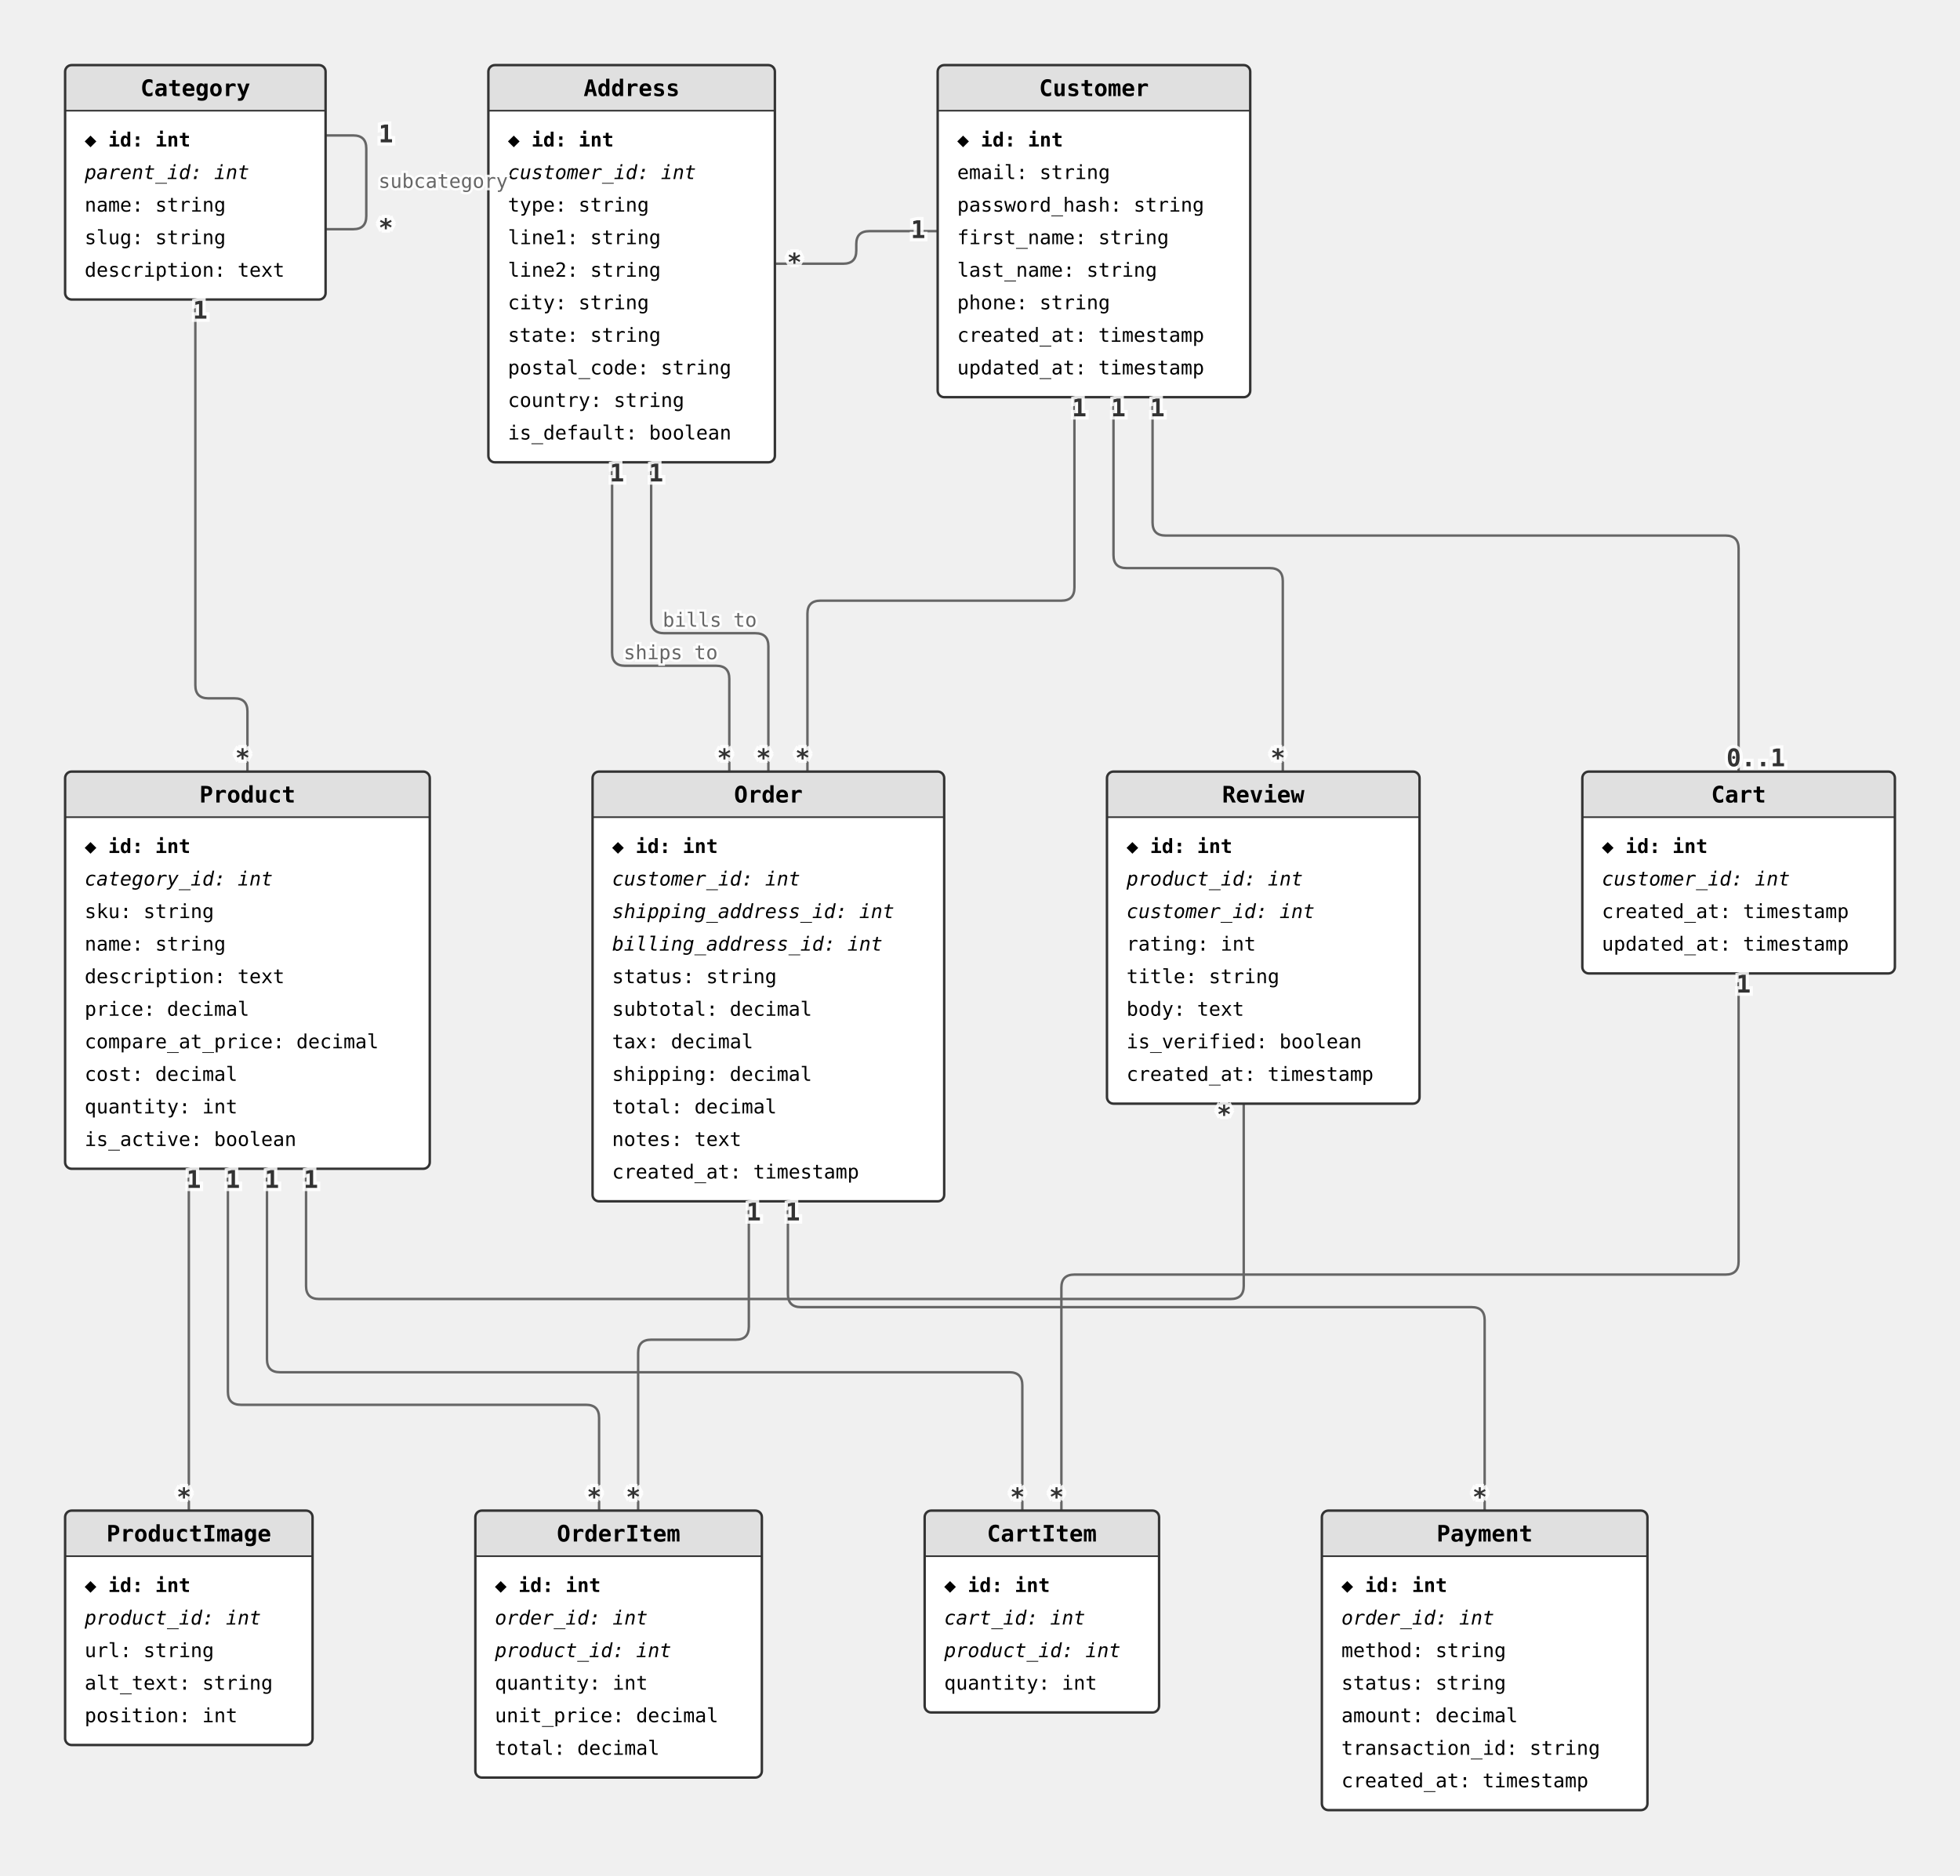
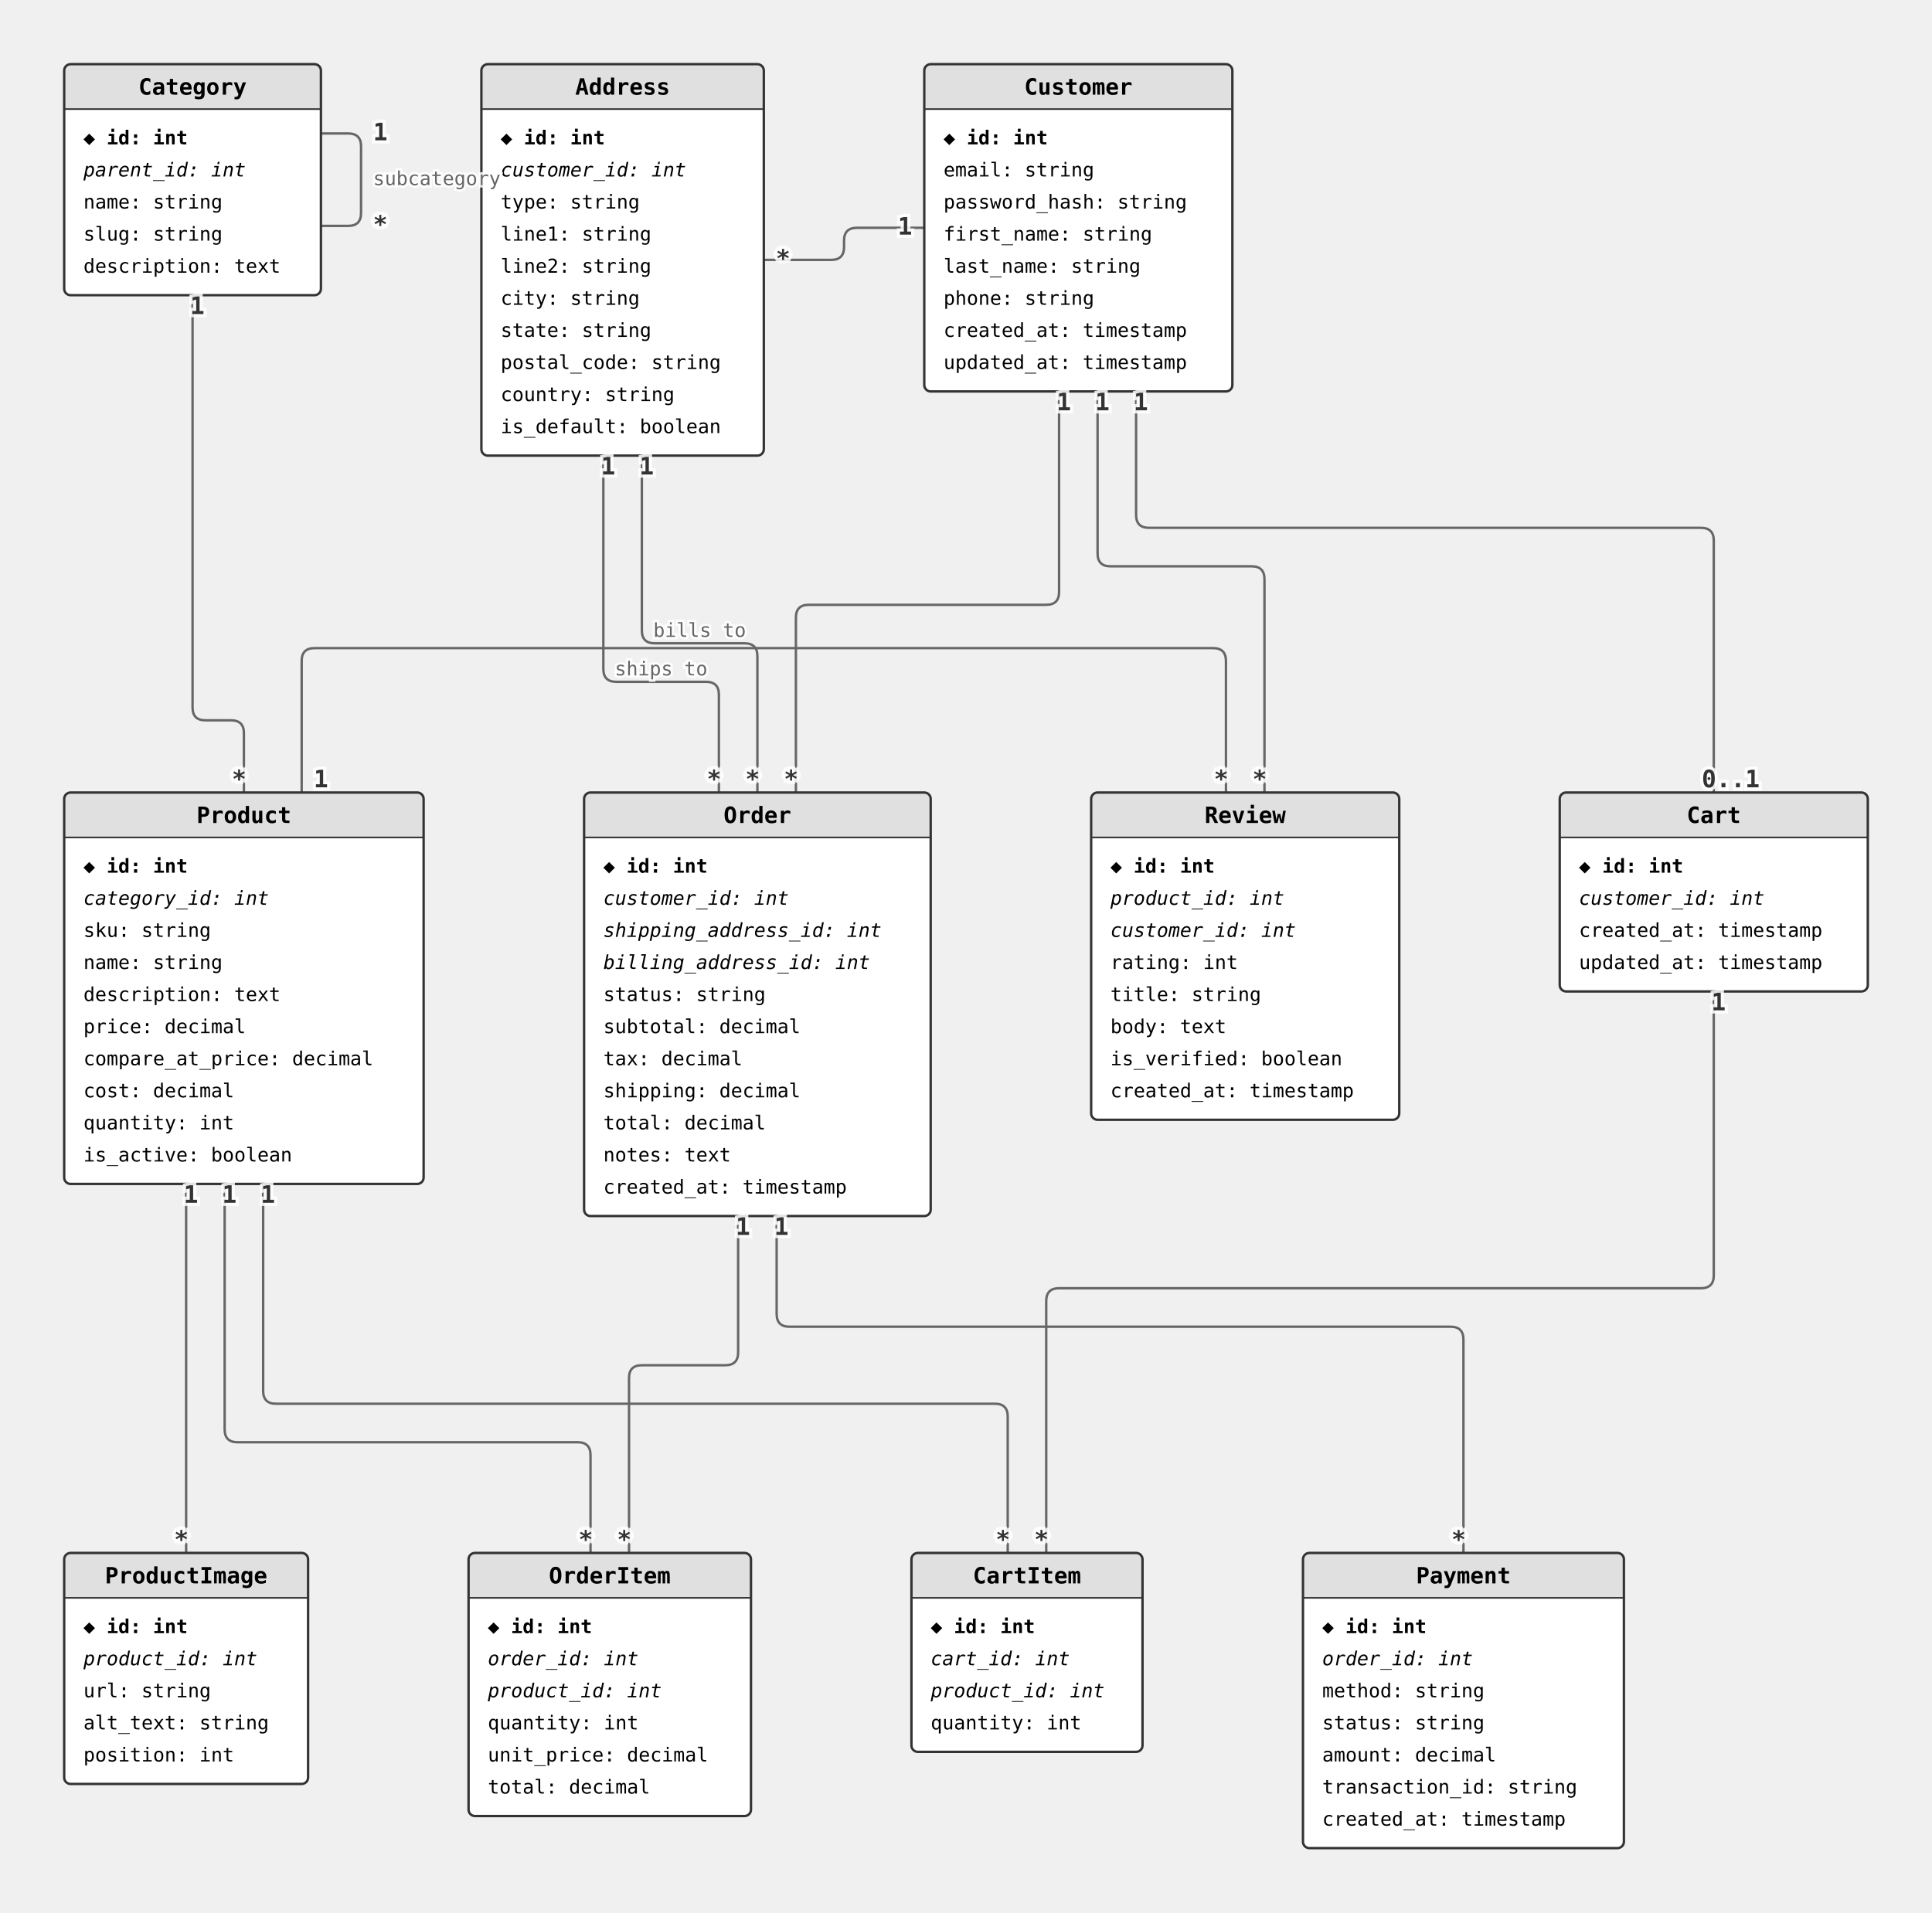
- <svg xmlns="http://www.w3.org/2000/svg" width="1204" height="1152" viewBox="0 0 1204 1152">
+ <svg xmlns="http://www.w3.org/2000/svg" width="1204" height="1192" viewBox="0 0 1204 1192">
  <style>
  .entity-bg { fill: #fff; }
  .entity-header { fill: #e0e0e0; }
  .entity-border { fill: none; stroke: #333; stroke-width: 1.5; }
  .entity-name { font-family: monospace; font-size: 14px; font-weight: bold; }
  .column-text { font-family: monospace; font-size: 12px; }
  .pk { font-weight: bold; }
  .fk { font-style: italic; }
  .edge { stroke: #666; stroke-width: 1.5; fill: none; }
  .edge-label { font-family: monospace; font-size: 12px; fill: #666; paint-order: stroke; stroke: rgba(255,255,255,0.85); stroke-width: 3px; }
  .cardinality { font-family: monospace; font-size: 15px; font-weight: bold; fill: #333; paint-order: stroke; stroke: rgba(255,255,255,0.85); stroke-width: 4px; }
</style>
  <path class="edge" d="M 576 142 L 534 142 Q 526 142 526 150 L 526 154 Q 526 162 518 162 L 476 162" />
-   <path class="edge" d="M 708 244 L 708 321 Q 708 329 716 329 L 1060 329 Q 1068 329 1068 337 L 1068 474" />
-   <path class="edge" d="M 660 244 L 660 361 Q 660 369 652 369 L 504 369 Q 496 369 496 377 L 496 474" />
-   <path class="edge" d="M 684 244 L 684 341 Q 684 349 692 349 L 780 349 Q 788 349 788 357 L 788 474" />
+   <path class="edge" d="M 708 244 L 708 321 Q 708 329 716 329 L 1060 329 Q 1068 329 1068 337 L 1068 494" />
+   <path class="edge" d="M 660 244 L 660 369 Q 660 377 652 377 L 504 377 Q 496 377 496 385 L 496 494" />
+   <path class="edge" d="M 684 244 L 684 345 Q 684 353 692 353 L 780 353 Q 788 353 788 361 L 788 494" />
  <path class="edge" d="M 200 83.2 L 217 83.2 Q 225 83.2 225 91.2 L 225 132.8 Q 225 140.8 217 140.8 L 200 140.8" />
-   <path class="edge" d="M 120 184 L 120 421 Q 120 429 128 429 L 144 429 Q 152 429 152 437 L 152 474" />
-   <path class="edge" d="M 116 718 L 116 883 L 116 883 L 116 928" />
-   <path class="edge" d="M 164 718 L 164 835 Q 164 843 172 843 L 620 843 Q 628 843 628 851 L 628 928" />
-   <path class="edge" d="M 140 718 L 140 855 Q 140 863 148 863 L 360 863 Q 368 863 368 871 L 368 928" />
-   <path class="edge" d="M 188 718 L 188 790 Q 188 798 196 798 L 756 798 Q 764 798 764 790 L 764 678" />
-   <path class="edge" d="M 1068 598 L 1068 775 Q 1068 783 1060 783 L 660 783 Q 652 783 652 791 L 652 928" />
-   <path class="edge" d="M 460 738 L 460 815 Q 460 823 452 823 L 400 823 Q 392 823 392 831 L 392 928" />
-   <path class="edge" d="M 484 738 L 484 795 Q 484 803 492 803 L 904 803 Q 912 803 912 811 L 912 928" />
-   <path class="edge" d="M 376 284 L 376 401 Q 376 409 384 409 L 440 409 Q 448 409 448 417 L 448 474" />
-   <path class="edge" d="M 400 284 L 400 381 Q 400 389 408 389 L 464 389 Q 472 389 472 397 L 472 474" />
+   <path class="edge" d="M 120 184 L 120 441 Q 120 449 128 449 L 144 449 Q 152 449 152 457 L 152 494" />
+   <path class="edge" d="M 116 738 L 116 923 L 116 923 L 116 968" />
+   <path class="edge" d="M 164 738 L 164 867 Q 164 875 172 875 L 620 875 Q 628 875 628 883 L 628 968" />
+   <path class="edge" d="M 140 738 L 140 891 Q 140 899 148 899 L 360 899 Q 368 899 368 907 L 368 968" />
+   <path class="edge" d="M 188 494 L 188 412 Q 188 404 196 404 L 756 404 Q 764 404 764 412 L 764 494" />
+   <path class="edge" d="M 1068 618 L 1068 795 Q 1068 803 1060 803 L 660 803 Q 652 803 652 811 L 652 968" />
+   <path class="edge" d="M 460 758 L 460 843 Q 460 851 452 851 L 400 851 Q 392 851 392 859 L 392 968" />
+   <path class="edge" d="M 484 758 L 484 819 Q 484 827 492 827 L 904 827 Q 912 827 912 835 L 912 968" />
+   <path class="edge" d="M 376 284 L 376 417 Q 376 425 384 425 L 440 425 Q 448 425 448 433 L 448 494" />
+   <path class="edge" d="M 400 284 L 400 393 Q 400 401 408 401 L 464 401 Q 472 401 472 409 L 472 494" />
  <rect class="entity-bg" x="40" y="40" width="160" height="144" rx="4" />
  <rect class="entity-header" x="40" y="40" width="160" height="28" rx="4" />
  <rect class="entity-header" x="40" y="64" width="160" height="4" />
  <text class="entity-name" x="120" y="59" text-anchor="middle">Category</text>
  <line x1="40" y1="68" x2="200" y2="68" stroke="#333" stroke-width="1" />
  <text class="column-text pk" x="52" y="90">◆ id: int</text>
  <text class="column-text fk" x="52" y="110">  parent_id: int</text>
  <text class="column-text" x="52" y="130">  name: string</text>
  <text class="column-text" x="52" y="150">  slug: string</text>
  <text class="column-text" x="52" y="170">  description: text</text>
  <rect class="entity-border" x="40" y="40" width="160" height="144" rx="4" />
  <rect class="entity-bg" x="300" y="40" width="176" height="244" rx="4" />
  <rect class="entity-header" x="300" y="40" width="176" height="28" rx="4" />
  <rect class="entity-header" x="300" y="64" width="176" height="4" />
  <text class="entity-name" x="388" y="59" text-anchor="middle">Address</text>
  <line x1="300" y1="68" x2="476" y2="68" stroke="#333" stroke-width="1" />
  <text class="column-text pk" x="312" y="90">◆ id: int</text>
  <text class="column-text fk" x="312" y="110">  customer_id: int</text>
  <text class="column-text" x="312" y="130">  type: string</text>
  <text class="column-text" x="312" y="150">  line1: string</text>
  <text class="column-text" x="312" y="170">  line2: string</text>
  <text class="column-text" x="312" y="190">  city: string</text>
  <text class="column-text" x="312" y="210">  state: string</text>
  <text class="column-text" x="312" y="230">  postal_code: string</text>
  <text class="column-text" x="312" y="250">  country: string</text>
  <text class="column-text" x="312" y="270">  is_default: boolean</text>
  <rect class="entity-border" x="300" y="40" width="176" height="244" rx="4" />
  <rect class="entity-bg" x="576" y="40" width="192" height="204" rx="4" />
  <rect class="entity-header" x="576" y="40" width="192" height="28" rx="4" />
  <rect class="entity-header" x="576" y="64" width="192" height="4" />
  <text class="entity-name" x="672" y="59" text-anchor="middle">Customer</text>
  <line x1="576" y1="68" x2="768" y2="68" stroke="#333" stroke-width="1" />
  <text class="column-text pk" x="588" y="90">◆ id: int</text>
  <text class="column-text" x="588" y="110">  email: string</text>
  <text class="column-text" x="588" y="130">  password_hash: string</text>
  <text class="column-text" x="588" y="150">  first_name: string</text>
  <text class="column-text" x="588" y="170">  last_name: string</text>
  <text class="column-text" x="588" y="190">  phone: string</text>
  <text class="column-text" x="588" y="210">  created_at: timestamp</text>
  <text class="column-text" x="588" y="230">  updated_at: timestamp</text>
  <rect class="entity-border" x="576" y="40" width="192" height="204" rx="4" />
-   <rect class="entity-bg" x="40" y="474" width="224" height="244" rx="4" />
-   <rect class="entity-header" x="40" y="474" width="224" height="28" rx="4" />
-   <rect class="entity-header" x="40" y="498" width="224" height="4" />
-   <text class="entity-name" x="152" y="493" text-anchor="middle">Product</text>
-   <line x1="40" y1="502" x2="264" y2="502" stroke="#333" stroke-width="1" />
-   <text class="column-text pk" x="52" y="524">◆ id: int</text>
-   <text class="column-text fk" x="52" y="544">  category_id: int</text>
-   <text class="column-text" x="52" y="564">  sku: string</text>
-   <text class="column-text" x="52" y="584">  name: string</text>
-   <text class="column-text" x="52" y="604">  description: text</text>
-   <text class="column-text" x="52" y="624">  price: decimal</text>
-   <text class="column-text" x="52" y="644">  compare_at_price: decimal</text>
-   <text class="column-text" x="52" y="664">  cost: decimal</text>
-   <text class="column-text" x="52" y="684">  quantity: int</text>
-   <text class="column-text" x="52" y="704">  is_active: boolean</text>
-   <rect class="entity-border" x="40" y="474" width="224" height="244" rx="4" />
-   <rect class="entity-bg" x="364" y="474" width="216" height="264" rx="4" />
-   <rect class="entity-header" x="364" y="474" width="216" height="28" rx="4" />
-   <rect class="entity-header" x="364" y="498" width="216" height="4" />
-   <text class="entity-name" x="472" y="493" text-anchor="middle">Order</text>
-   <line x1="364" y1="502" x2="580" y2="502" stroke="#333" stroke-width="1" />
-   <text class="column-text pk" x="376" y="524">◆ id: int</text>
-   <text class="column-text fk" x="376" y="544">  customer_id: int</text>
-   <text class="column-text fk" x="376" y="564">  shipping_address_id: int</text>
-   <text class="column-text fk" x="376" y="584">  billing_address_id: int</text>
-   <text class="column-text" x="376" y="604">  status: string</text>
-   <text class="column-text" x="376" y="624">  subtotal: decimal</text>
-   <text class="column-text" x="376" y="644">  tax: decimal</text>
-   <text class="column-text" x="376" y="664">  shipping: decimal</text>
-   <text class="column-text" x="376" y="684">  total: decimal</text>
-   <text class="column-text" x="376" y="704">  notes: text</text>
-   <text class="column-text" x="376" y="724">  created_at: timestamp</text>
-   <rect class="entity-border" x="364" y="474" width="216" height="264" rx="4" />
-   <rect class="entity-bg" x="680" y="474" width="192" height="204" rx="4" />
-   <rect class="entity-header" x="680" y="474" width="192" height="28" rx="4" />
-   <rect class="entity-header" x="680" y="498" width="192" height="4" />
-   <text class="entity-name" x="776" y="493" text-anchor="middle">Review</text>
-   <line x1="680" y1="502" x2="872" y2="502" stroke="#333" stroke-width="1" />
-   <text class="column-text pk" x="692" y="524">◆ id: int</text>
-   <text class="column-text fk" x="692" y="544">  product_id: int</text>
-   <text class="column-text fk" x="692" y="564">  customer_id: int</text>
-   <text class="column-text" x="692" y="584">  rating: int</text>
-   <text class="column-text" x="692" y="604">  title: string</text>
-   <text class="column-text" x="692" y="624">  body: text</text>
-   <text class="column-text" x="692" y="644">  is_verified: boolean</text>
-   <text class="column-text" x="692" y="664">  created_at: timestamp</text>
-   <rect class="entity-border" x="680" y="474" width="192" height="204" rx="4" />
-   <rect class="entity-bg" x="972" y="474" width="192" height="124" rx="4" />
-   <rect class="entity-header" x="972" y="474" width="192" height="28" rx="4" />
-   <rect class="entity-header" x="972" y="498" width="192" height="4" />
-   <text class="entity-name" x="1068" y="493" text-anchor="middle">Cart</text>
-   <line x1="972" y1="502" x2="1164" y2="502" stroke="#333" stroke-width="1" />
-   <text class="column-text pk" x="984" y="524">◆ id: int</text>
-   <text class="column-text fk" x="984" y="544">  customer_id: int</text>
-   <text class="column-text" x="984" y="564">  created_at: timestamp</text>
-   <text class="column-text" x="984" y="584">  updated_at: timestamp</text>
-   <rect class="entity-border" x="972" y="474" width="192" height="124" rx="4" />
-   <rect class="entity-bg" x="40" y="928" width="152" height="144" rx="4" />
-   <rect class="entity-header" x="40" y="928" width="152" height="28" rx="4" />
-   <rect class="entity-header" x="40" y="952" width="152" height="4" />
-   <text class="entity-name" x="116" y="947" text-anchor="middle">ProductImage</text>
-   <line x1="40" y1="956" x2="192" y2="956" stroke="#333" stroke-width="1" />
-   <text class="column-text pk" x="52" y="978">◆ id: int</text>
-   <text class="column-text fk" x="52" y="998">  product_id: int</text>
-   <text class="column-text" x="52" y="1018">  url: string</text>
-   <text class="column-text" x="52" y="1038">  alt_text: string</text>
-   <text class="column-text" x="52" y="1058">  position: int</text>
-   <rect class="entity-border" x="40" y="928" width="152" height="144" rx="4" />
-   <rect class="entity-bg" x="292" y="928" width="176" height="164" rx="4" />
-   <rect class="entity-header" x="292" y="928" width="176" height="28" rx="4" />
-   <rect class="entity-header" x="292" y="952" width="176" height="4" />
-   <text class="entity-name" x="380" y="947" text-anchor="middle">OrderItem</text>
-   <line x1="292" y1="956" x2="468" y2="956" stroke="#333" stroke-width="1" />
-   <text class="column-text pk" x="304" y="978">◆ id: int</text>
-   <text class="column-text fk" x="304" y="998">  order_id: int</text>
-   <text class="column-text fk" x="304" y="1018">  product_id: int</text>
-   <text class="column-text" x="304" y="1038">  quantity: int</text>
-   <text class="column-text" x="304" y="1058">  unit_price: decimal</text>
-   <text class="column-text" x="304" y="1078">  total: decimal</text>
-   <rect class="entity-border" x="292" y="928" width="176" height="164" rx="4" />
-   <rect class="entity-bg" x="568" y="928" width="144" height="124" rx="4" />
-   <rect class="entity-header" x="568" y="928" width="144" height="28" rx="4" />
-   <rect class="entity-header" x="568" y="952" width="144" height="4" />
-   <text class="entity-name" x="640" y="947" text-anchor="middle">CartItem</text>
-   <line x1="568" y1="956" x2="712" y2="956" stroke="#333" stroke-width="1" />
-   <text class="column-text pk" x="580" y="978">◆ id: int</text>
-   <text class="column-text fk" x="580" y="998">  cart_id: int</text>
-   <text class="column-text fk" x="580" y="1018">  product_id: int</text>
-   <text class="column-text" x="580" y="1038">  quantity: int</text>
-   <rect class="entity-border" x="568" y="928" width="144" height="124" rx="4" />
-   <rect class="entity-bg" x="812" y="928" width="200" height="184" rx="4" />
-   <rect class="entity-header" x="812" y="928" width="200" height="28" rx="4" />
-   <rect class="entity-header" x="812" y="952" width="200" height="4" />
-   <text class="entity-name" x="912" y="947" text-anchor="middle">Payment</text>
-   <line x1="812" y1="956" x2="1012" y2="956" stroke="#333" stroke-width="1" />
-   <text class="column-text pk" x="824" y="978">◆ id: int</text>
-   <text class="column-text fk" x="824" y="998">  order_id: int</text>
-   <text class="column-text" x="824" y="1018">  method: string</text>
-   <text class="column-text" x="824" y="1038">  status: string</text>
-   <text class="column-text" x="824" y="1058">  amount: decimal</text>
-   <text class="column-text" x="824" y="1078">  transaction_id: string</text>
-   <text class="column-text" x="824" y="1098">  created_at: timestamp</text>
-   <rect class="entity-border" x="812" y="928" width="200" height="184" rx="4" />
+   <rect class="entity-bg" x="40" y="494" width="224" height="244" rx="4" />
+   <rect class="entity-header" x="40" y="494" width="224" height="28" rx="4" />
+   <rect class="entity-header" x="40" y="518" width="224" height="4" />
+   <text class="entity-name" x="152" y="513" text-anchor="middle">Product</text>
+   <line x1="40" y1="522" x2="264" y2="522" stroke="#333" stroke-width="1" />
+   <text class="column-text pk" x="52" y="544">◆ id: int</text>
+   <text class="column-text fk" x="52" y="564">  category_id: int</text>
+   <text class="column-text" x="52" y="584">  sku: string</text>
+   <text class="column-text" x="52" y="604">  name: string</text>
+   <text class="column-text" x="52" y="624">  description: text</text>
+   <text class="column-text" x="52" y="644">  price: decimal</text>
+   <text class="column-text" x="52" y="664">  compare_at_price: decimal</text>
+   <text class="column-text" x="52" y="684">  cost: decimal</text>
+   <text class="column-text" x="52" y="704">  quantity: int</text>
+   <text class="column-text" x="52" y="724">  is_active: boolean</text>
+   <rect class="entity-border" x="40" y="494" width="224" height="244" rx="4" />
+   <rect class="entity-bg" x="364" y="494" width="216" height="264" rx="4" />
+   <rect class="entity-header" x="364" y="494" width="216" height="28" rx="4" />
+   <rect class="entity-header" x="364" y="518" width="216" height="4" />
+   <text class="entity-name" x="472" y="513" text-anchor="middle">Order</text>
+   <line x1="364" y1="522" x2="580" y2="522" stroke="#333" stroke-width="1" />
+   <text class="column-text pk" x="376" y="544">◆ id: int</text>
+   <text class="column-text fk" x="376" y="564">  customer_id: int</text>
+   <text class="column-text fk" x="376" y="584">  shipping_address_id: int</text>
+   <text class="column-text fk" x="376" y="604">  billing_address_id: int</text>
+   <text class="column-text" x="376" y="624">  status: string</text>
+   <text class="column-text" x="376" y="644">  subtotal: decimal</text>
+   <text class="column-text" x="376" y="664">  tax: decimal</text>
+   <text class="column-text" x="376" y="684">  shipping: decimal</text>
+   <text class="column-text" x="376" y="704">  total: decimal</text>
+   <text class="column-text" x="376" y="724">  notes: text</text>
+   <text class="column-text" x="376" y="744">  created_at: timestamp</text>
+   <rect class="entity-border" x="364" y="494" width="216" height="264" rx="4" />
+   <rect class="entity-bg" x="680" y="494" width="192" height="204" rx="4" />
+   <rect class="entity-header" x="680" y="494" width="192" height="28" rx="4" />
+   <rect class="entity-header" x="680" y="518" width="192" height="4" />
+   <text class="entity-name" x="776" y="513" text-anchor="middle">Review</text>
+   <line x1="680" y1="522" x2="872" y2="522" stroke="#333" stroke-width="1" />
+   <text class="column-text pk" x="692" y="544">◆ id: int</text>
+   <text class="column-text fk" x="692" y="564">  product_id: int</text>
+   <text class="column-text fk" x="692" y="584">  customer_id: int</text>
+   <text class="column-text" x="692" y="604">  rating: int</text>
+   <text class="column-text" x="692" y="624">  title: string</text>
+   <text class="column-text" x="692" y="644">  body: text</text>
+   <text class="column-text" x="692" y="664">  is_verified: boolean</text>
+   <text class="column-text" x="692" y="684">  created_at: timestamp</text>
+   <rect class="entity-border" x="680" y="494" width="192" height="204" rx="4" />
+   <rect class="entity-bg" x="972" y="494" width="192" height="124" rx="4" />
+   <rect class="entity-header" x="972" y="494" width="192" height="28" rx="4" />
+   <rect class="entity-header" x="972" y="518" width="192" height="4" />
+   <text class="entity-name" x="1068" y="513" text-anchor="middle">Cart</text>
+   <line x1="972" y1="522" x2="1164" y2="522" stroke="#333" stroke-width="1" />
+   <text class="column-text pk" x="984" y="544">◆ id: int</text>
+   <text class="column-text fk" x="984" y="564">  customer_id: int</text>
+   <text class="column-text" x="984" y="584">  created_at: timestamp</text>
+   <text class="column-text" x="984" y="604">  updated_at: timestamp</text>
+   <rect class="entity-border" x="972" y="494" width="192" height="124" rx="4" />
+   <rect class="entity-bg" x="40" y="968" width="152" height="144" rx="4" />
+   <rect class="entity-header" x="40" y="968" width="152" height="28" rx="4" />
+   <rect class="entity-header" x="40" y="992" width="152" height="4" />
+   <text class="entity-name" x="116" y="987" text-anchor="middle">ProductImage</text>
+   <line x1="40" y1="996" x2="192" y2="996" stroke="#333" stroke-width="1" />
+   <text class="column-text pk" x="52" y="1018">◆ id: int</text>
+   <text class="column-text fk" x="52" y="1038">  product_id: int</text>
+   <text class="column-text" x="52" y="1058">  url: string</text>
+   <text class="column-text" x="52" y="1078">  alt_text: string</text>
+   <text class="column-text" x="52" y="1098">  position: int</text>
+   <rect class="entity-border" x="40" y="968" width="152" height="144" rx="4" />
+   <rect class="entity-bg" x="292" y="968" width="176" height="164" rx="4" />
+   <rect class="entity-header" x="292" y="968" width="176" height="28" rx="4" />
+   <rect class="entity-header" x="292" y="992" width="176" height="4" />
+   <text class="entity-name" x="380" y="987" text-anchor="middle">OrderItem</text>
+   <line x1="292" y1="996" x2="468" y2="996" stroke="#333" stroke-width="1" />
+   <text class="column-text pk" x="304" y="1018">◆ id: int</text>
+   <text class="column-text fk" x="304" y="1038">  order_id: int</text>
+   <text class="column-text fk" x="304" y="1058">  product_id: int</text>
+   <text class="column-text" x="304" y="1078">  quantity: int</text>
+   <text class="column-text" x="304" y="1098">  unit_price: decimal</text>
+   <text class="column-text" x="304" y="1118">  total: decimal</text>
+   <rect class="entity-border" x="292" y="968" width="176" height="164" rx="4" />
+   <rect class="entity-bg" x="568" y="968" width="144" height="124" rx="4" />
+   <rect class="entity-header" x="568" y="968" width="144" height="28" rx="4" />
+   <rect class="entity-header" x="568" y="992" width="144" height="4" />
+   <text class="entity-name" x="640" y="987" text-anchor="middle">CartItem</text>
+   <line x1="568" y1="996" x2="712" y2="996" stroke="#333" stroke-width="1" />
+   <text class="column-text pk" x="580" y="1018">◆ id: int</text>
+   <text class="column-text fk" x="580" y="1038">  cart_id: int</text>
+   <text class="column-text fk" x="580" y="1058">  product_id: int</text>
+   <text class="column-text" x="580" y="1078">  quantity: int</text>
+   <rect class="entity-border" x="568" y="968" width="144" height="124" rx="4" />
+   <rect class="entity-bg" x="812" y="968" width="200" height="184" rx="4" />
+   <rect class="entity-header" x="812" y="968" width="200" height="28" rx="4" />
+   <rect class="entity-header" x="812" y="992" width="200" height="4" />
+   <text class="entity-name" x="912" y="987" text-anchor="middle">Payment</text>
+   <line x1="812" y1="996" x2="1012" y2="996" stroke="#333" stroke-width="1" />
+   <text class="column-text pk" x="824" y="1018">◆ id: int</text>
+   <text class="column-text fk" x="824" y="1038">  order_id: int</text>
+   <text class="column-text" x="824" y="1058">  method: string</text>
+   <text class="column-text" x="824" y="1078">  status: string</text>
+   <text class="column-text" x="824" y="1098">  amount: decimal</text>
+   <text class="column-text" x="824" y="1118">  transaction_id: string</text>
+   <text class="column-text" x="824" y="1138">  created_at: timestamp</text>
+   <rect class="entity-border" x="812" y="968" width="200" height="184" rx="4" />
  <text class="cardinality" x="568.5" y="142" text-anchor="end" dominant-baseline="middle">1</text>
  <text class="cardinality" x="483.5" y="162" text-anchor="start" dominant-baseline="middle">*</text>
  <text class="cardinality" x="715.5" y="251.5" text-anchor="end" dominant-baseline="middle">1</text>
-   <text class="cardinality" x="1060.5" y="466.5" text-anchor="start" dominant-baseline="middle">0..1</text>
+   <text class="cardinality" x="1060.5" y="486.5" text-anchor="start" dominant-baseline="middle">0..1</text>
  <text class="cardinality" x="667.5" y="251.5" text-anchor="end" dominant-baseline="middle">1</text>
-   <text class="cardinality" x="488.5" y="466.5" text-anchor="start" dominant-baseline="middle">*</text>
+   <text class="cardinality" x="488.5" y="486.5" text-anchor="start" dominant-baseline="middle">*</text>
  <text class="cardinality" x="691.5" y="251.5" text-anchor="end" dominant-baseline="middle">1</text>
-   <text class="cardinality" x="780.5" y="466.5" text-anchor="start" dominant-baseline="middle">*</text>
+   <text class="cardinality" x="780.5" y="486.5" text-anchor="start" dominant-baseline="middle">*</text>
  <text class="cardinality" x="232.5" y="83.2" text-anchor="start" dominant-baseline="middle">1</text>
  <text class="cardinality" x="232.5" y="140.8" text-anchor="start" dominant-baseline="middle">*</text>
  <text class="edge-label" x="232.5" y="112" text-anchor="start" dominant-baseline="middle">subcategory</text>
  <text class="cardinality" x="127.5" y="191.5" text-anchor="end" dominant-baseline="middle">1</text>
-   <text class="cardinality" x="144.5" y="466.5" text-anchor="start" dominant-baseline="middle">*</text>
-   <text class="cardinality" x="123.5" y="725.5" text-anchor="end" dominant-baseline="middle">1</text>
-   <text class="cardinality" x="108.5" y="920.5" text-anchor="start" dominant-baseline="middle">*</text>
-   <text class="cardinality" x="171.5" y="725.5" text-anchor="end" dominant-baseline="middle">1</text>
-   <text class="cardinality" x="620.5" y="920.5" text-anchor="start" dominant-baseline="middle">*</text>
-   <text class="cardinality" x="147.5" y="725.5" text-anchor="end" dominant-baseline="middle">1</text>
-   <text class="cardinality" x="360.5" y="920.5" text-anchor="start" dominant-baseline="middle">*</text>
-   <text class="cardinality" x="195.5" y="725.5" text-anchor="end" dominant-baseline="middle">1</text>
-   <text class="cardinality" x="756.5" y="685.5" text-anchor="end" dominant-baseline="middle">*</text>
-   <text class="cardinality" x="1075.5" y="605.5" text-anchor="end" dominant-baseline="middle">1</text>
-   <text class="cardinality" x="644.5" y="920.5" text-anchor="start" dominant-baseline="middle">*</text>
-   <text class="cardinality" x="467.5" y="745.5" text-anchor="end" dominant-baseline="middle">1</text>
-   <text class="cardinality" x="384.5" y="920.5" text-anchor="start" dominant-baseline="middle">*</text>
-   <text class="cardinality" x="491.5" y="745.5" text-anchor="end" dominant-baseline="middle">1</text>
-   <text class="cardinality" x="904.5" y="920.5" text-anchor="start" dominant-baseline="middle">*</text>
+   <text class="cardinality" x="144.5" y="486.5" text-anchor="start" dominant-baseline="middle">*</text>
+   <text class="cardinality" x="123.5" y="745.5" text-anchor="end" dominant-baseline="middle">1</text>
+   <text class="cardinality" x="108.5" y="960.5" text-anchor="start" dominant-baseline="middle">*</text>
+   <text class="cardinality" x="171.5" y="745.5" text-anchor="end" dominant-baseline="middle">1</text>
+   <text class="cardinality" x="620.5" y="960.5" text-anchor="start" dominant-baseline="middle">*</text>
+   <text class="cardinality" x="147.5" y="745.5" text-anchor="end" dominant-baseline="middle">1</text>
+   <text class="cardinality" x="360.5" y="960.5" text-anchor="start" dominant-baseline="middle">*</text>
+   <text class="cardinality" x="195.5" y="486.5" text-anchor="start" dominant-baseline="middle">1</text>
+   <text class="cardinality" x="756.5" y="486.5" text-anchor="start" dominant-baseline="middle">*</text>
+   <text class="cardinality" x="1075.5" y="625.5" text-anchor="end" dominant-baseline="middle">1</text>
+   <text class="cardinality" x="644.5" y="960.5" text-anchor="start" dominant-baseline="middle">*</text>
+   <text class="cardinality" x="467.5" y="765.5" text-anchor="end" dominant-baseline="middle">1</text>
+   <text class="cardinality" x="384.5" y="960.5" text-anchor="start" dominant-baseline="middle">*</text>
+   <text class="cardinality" x="491.5" y="765.5" text-anchor="end" dominant-baseline="middle">1</text>
+   <text class="cardinality" x="904.5" y="960.5" text-anchor="start" dominant-baseline="middle">*</text>
  <text class="cardinality" x="383.5" y="291.5" text-anchor="end" dominant-baseline="middle">1</text>
-   <text class="cardinality" x="440.5" y="466.5" text-anchor="start" dominant-baseline="middle">*</text>
-   <text class="edge-label" x="412" y="405" text-anchor="middle" dominant-baseline="alphabetic">ships to</text>
+   <text class="cardinality" x="440.5" y="486.5" text-anchor="start" dominant-baseline="middle">*</text>
+   <text class="edge-label" x="412" y="421" text-anchor="middle" dominant-baseline="alphabetic">ships to</text>
  <text class="cardinality" x="407.5" y="291.5" text-anchor="end" dominant-baseline="middle">1</text>
-   <text class="cardinality" x="464.5" y="466.5" text-anchor="start" dominant-baseline="middle">*</text>
-   <text class="edge-label" x="436" y="385" text-anchor="middle" dominant-baseline="alphabetic">bills to</text>
+   <text class="cardinality" x="464.5" y="486.5" text-anchor="start" dominant-baseline="middle">*</text>
+   <text class="edge-label" x="436" y="397" text-anchor="middle" dominant-baseline="alphabetic">bills to</text>
</svg>
